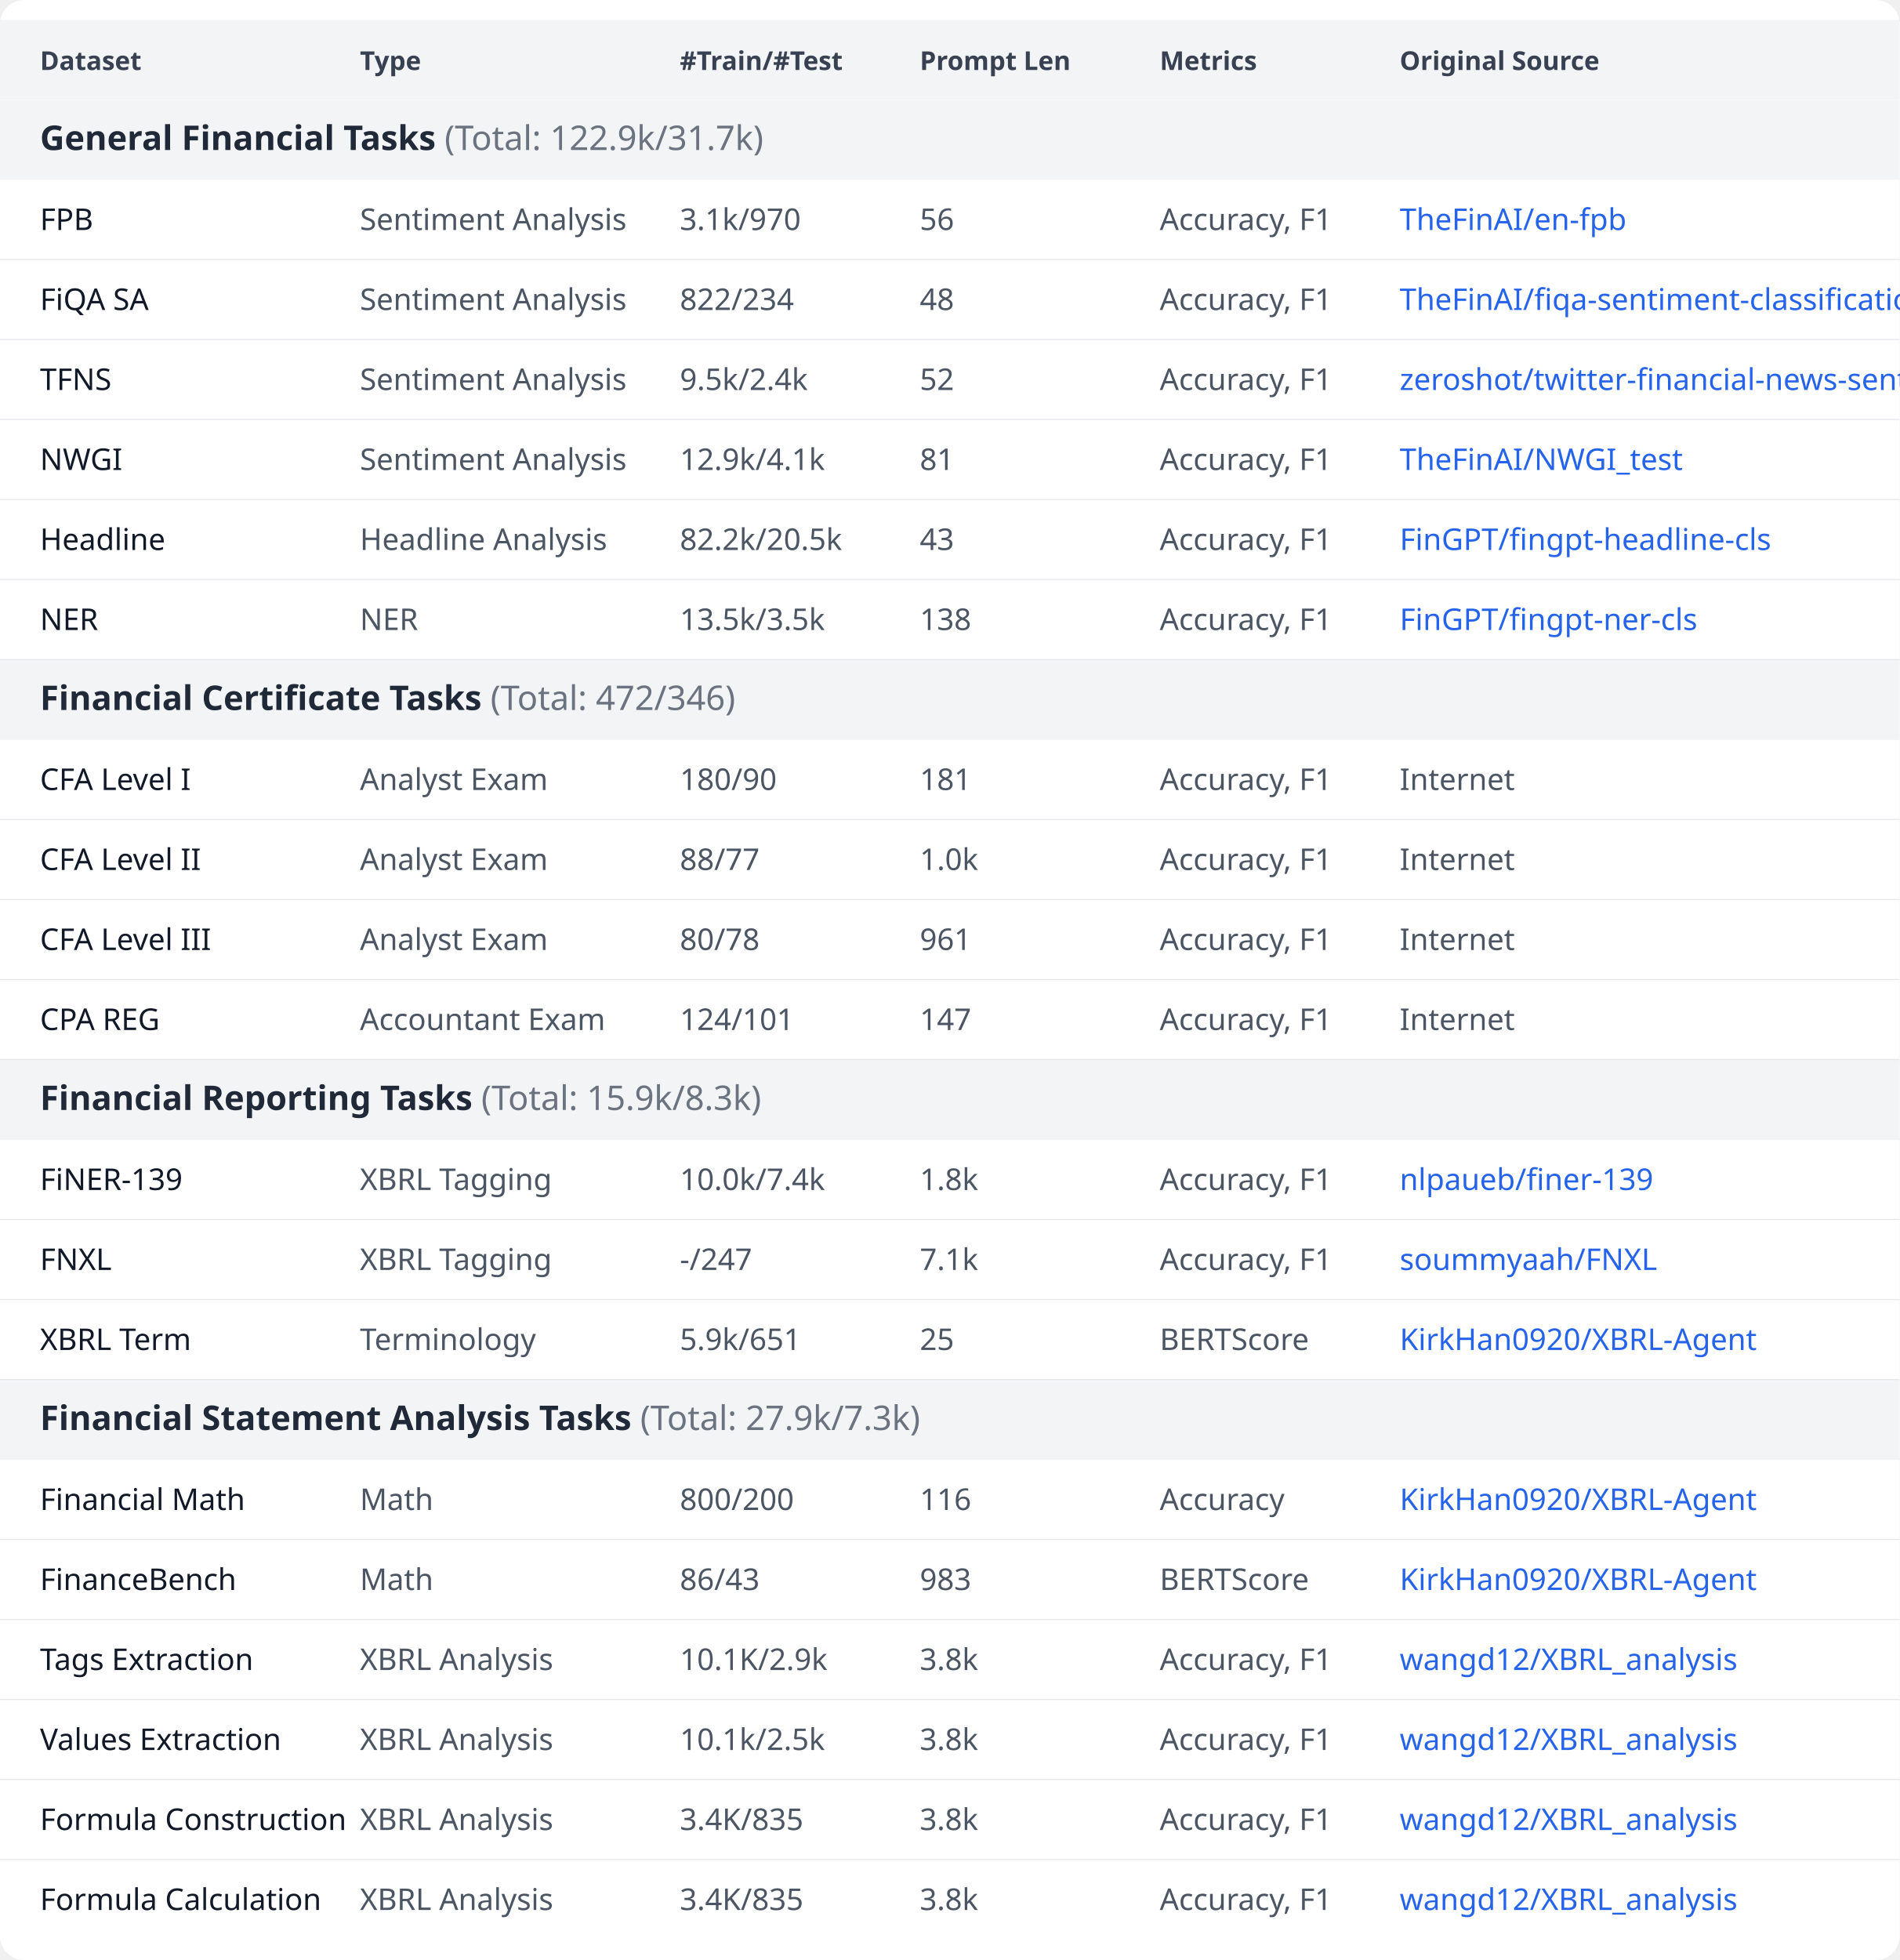
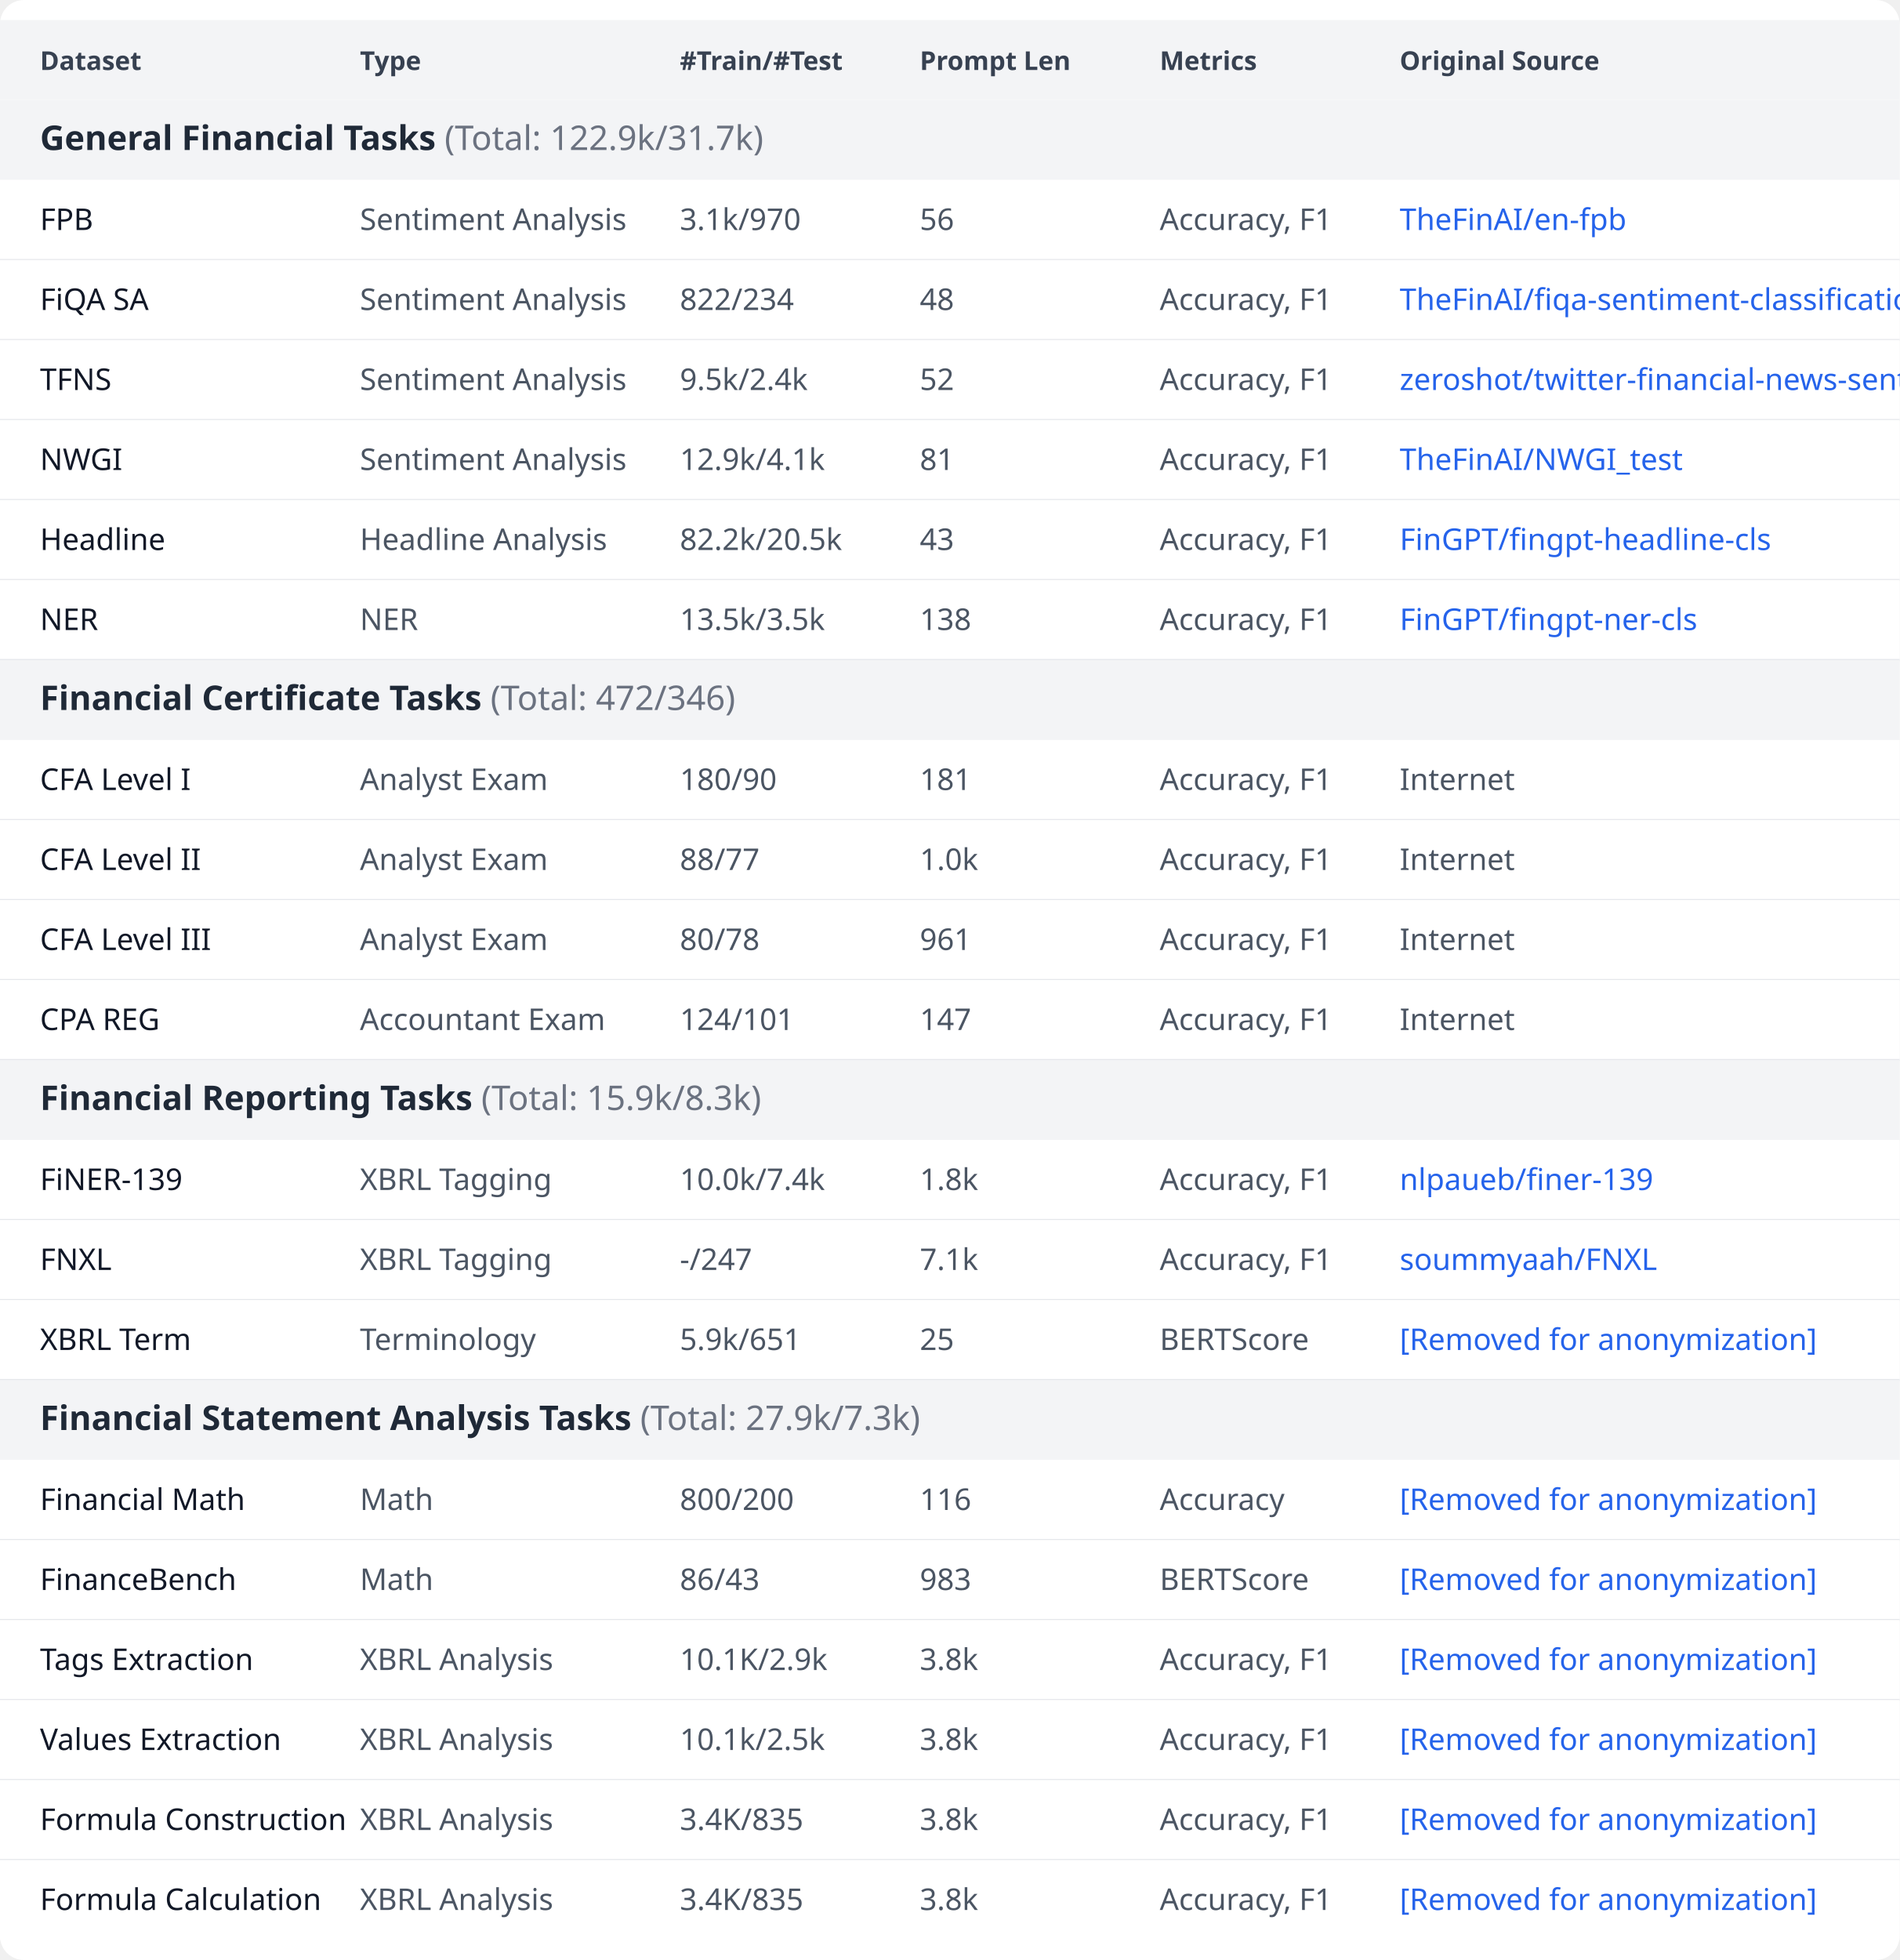
<svg xmlns="http://www.w3.org/2000/svg" xmlns:xlink="http://www.w3.org/1999/xlink" id="financial_datasets_table" width="100%" viewBox="0 0 950 980" fill="none">
  <defs>
    <style>
            /* General text styling */
            .table-text {
                font-family: system-ui, sans-serif;
                font-size: 15px;
                fill: #4b5563;
            }
            .table-text-strong {
                font-weight: 500;
                fill: #111827;
            }

            /* Header styling */
            .header-text {
                font-family: system-ui, sans-serif;
                font-size: 13px;
                font-weight: 600;
                text-transform: uppercase;
                fill: #374151;
            }
            .header-bg {
                fill: #f3f4f6;
            }

            /* Row styling and interaction */
            .row-bg {
                fill: #ffffff;
                transition: fill 0.2s ease-in-out;
            }
            .row:hover .row-bg {
                fill: #f9fafb;
            }
            .row-border {
                stroke: #e5e7eb;
                stroke-width: 1;
            }

            /* Category header styling */
            .category-header-bg {
                 fill: #f3f4f6;
            }
            .category-header-text {
                font-family: system-ui, sans-serif;
                font-size: 17px;
                font-weight: 600;
                fill: #1f2937;
            }
            .category-header-subtext {
                 font-family: system-ui, sans-serif;
                 font-size: 17px;
                 font-weight: 400;
                 fill: #6b7280;
            }

            /* Link styling */
            a .link-text {
                fill: #2563eb;
                text-decoration: none;
                transition: fill 0.2s ease-in-out;
            }
            a:hover .link-text {
                fill: #1d4ed8;
                text-decoration: underline;
            }

            /* Dark mode overrides */
            @media (prefers-color-scheme: dark) {
                .main-bg, .row-bg { fill: #1f2937; }
                .table-text { fill: #d1d5db; }
                .table-text-strong { fill: #f9fafb; }
                .header-bg, .category-header-bg { fill: #374151; }
                .header-text { fill: #d1d5db; }
                .row-border { stroke: #374151; }
                .row:hover .row-bg { fill: #374151; }
                .category-header-text { fill: #f9fafb; }
                .category-header-subtext { fill: #9ca3af; }
                a .link-text { fill: #60a5fa; }
                a:hover .link-text { fill: #93c5fd; }
            }

        </style>
  </defs>
  <rect width="950" height="980" class="main-bg" fill="#ffffff" rx="12" />
  <g id="table-header">
    <rect class="header-bg" y="10" width="950" height="40" rx="0" />
    <text x="20" y="35" class="header-text">Dataset</text>
    <text x="180" y="35" class="header-text">Type</text>
    <text x="340" y="35" class="header-text">#Train/#Test</text>
    <text x="460" y="35" class="header-text">Prompt Len</text>
    <text x="580" y="35" class="header-text">Metrics</text>
    <text x="700" y="35" class="header-text">Original Source</text>
  </g>
  <g id="table-body" transform="translate(0, 50)">
    <g class="category-header">
      <rect class="category-header-bg" width="950" height="40" y="0" />
      <text class="category-header-text" x="20" y="25">General Financial Tasks
                <tspan class="category-header-subtext">(Total: 122.9k/31.7k)</tspan>
      </text>
    </g>
    <g class="row" transform="translate(0, 40)">
      <rect class="row-bg" width="950" height="40" />
      <text class="table-text table-text-strong" x="20" y="25">FPB</text>
      <text class="table-text" x="180" y="25">Sentiment Analysis</text>
      <text class="table-text" x="340" y="25">3.1k/970</text>
      <text class="table-text" x="460" y="25">56</text>
      <text class="table-text" x="580" y="25">Accuracy, F1</text>
      <a xlink:href="https://huggingface.co/datasets/TheFinAI/en-fpb" target="_blank">
        <text class="table-text link-text" x="700" y="25">TheFinAI/en-fpb</text>
      </a>
      <line class="row-border" x1="0" y1="40" x2="950" y2="40" />
    </g>
    <g class="row" transform="translate(0, 80)">
      <rect class="row-bg" width="950" height="40" />
      <text class="table-text table-text-strong" x="20" y="25">FiQA SA</text>
      <text class="table-text" x="180" y="25">Sentiment Analysis</text>
      <text class="table-text" x="340" y="25">822/234</text>
      <text class="table-text" x="460" y="25">48</text>
      <text class="table-text" x="580" y="25">Accuracy, F1</text>
      <a xlink:href="https://huggingface.co/datasets/TheFinAI/fiqa-sentiment-classification" target="_blank">
        <text style="font-stretch: condensed" class="table-text link-text" x="700" y="25">TheFinAI/fiqa-sentiment-classification</text>
      </a>
      <line class="row-border" x1="0" y1="40" x2="950" y2="40" />
    </g>
    <g class="row" transform="translate(0, 120)">
      <rect class="row-bg" width="950" height="40" />
      <text class="table-text table-text-strong" x="20" y="25">TFNS</text>
      <text class="table-text" x="180" y="25">Sentiment Analysis</text>
      <text class="table-text" x="340" y="25">9.5k/2.4k</text>
      <text class="table-text" x="460" y="25">52</text>
      <text class="table-text" x="580" y="25">Accuracy, F1</text>
      <a xlink:href="https://huggingface.co/datasets/zeroshot/twitter-financial-news-sentiment" target="_blank">
        <text style="font-stretch: condensed;" class="table-text link-text" x="700" y="25">zeroshot/twitter-financial-news-sentiment</text>
      </a>
      <line class="row-border" x1="0" y1="40" x2="950" y2="40" />
    </g>
    <g class="row" transform="translate(0, 160)">
      <rect class="row-bg" width="950" height="40" />
      <text class="table-text table-text-strong" x="20" y="25">NWGI</text>
      <text class="table-text" x="180" y="25">Sentiment Analysis</text>
      <text class="table-text" x="340" y="25">12.9k/4.1k</text>
      <text class="table-text" x="460" y="25">81</text>
      <text class="table-text" x="580" y="25">Accuracy, F1</text>
      <a xlink:href="https://huggingface.co/datasets/TheFinAI/NWGI_test" target="_blank">
        <text class="table-text link-text" x="700" y="25">TheFinAI/NWGI_test</text>
      </a>
      <line class="row-border" x1="0" y1="40" x2="950" y2="40" />
    </g>
    <g class="row" transform="translate(0, 200)">
      <rect class="row-bg" width="950" height="40" />
      <text class="table-text table-text-strong" x="20" y="25">Headline</text>
      <text class="table-text" x="180" y="25">Headline Analysis</text>
      <text class="table-text" x="340" y="25">82.2k/20.5k</text>
      <text class="table-text" x="460" y="25">43</text>
      <text class="table-text" x="580" y="25">Accuracy, F1</text>
      <a xlink:href="https://huggingface.co/datasets/FinGPT/fingpt-headline-cls" target="_blank">
        <text class="table-text link-text" x="700" y="25">FinGPT/fingpt-headline-cls</text>
      </a>
      <line class="row-border" x1="0" y1="40" x2="950" y2="40" />
    </g>
    <g class="row" transform="translate(0, 240)">
      <rect class="row-bg" width="950" height="40" />
      <text class="table-text table-text-strong" x="20" y="25">NER</text>
      <text class="table-text" x="180" y="25">NER</text>
      <text class="table-text" x="340" y="25">13.5k/3.5k</text>
      <text class="table-text" x="460" y="25">138</text>
      <text class="table-text" x="580" y="25">Accuracy, F1</text>
      <a xlink:href="https://huggingface.co/datasets/FinGPT/fingpt-ner-cls" target="_blank">
        <text class="table-text link-text" x="700" y="25">FinGPT/fingpt-ner-cls</text>
      </a>
      <line class="row-border" x1="0" y1="40" x2="950" y2="40" />
    </g>
    <g class="category-header" transform="translate(0, 280)">
      <rect class="category-header-bg" width="950" height="40" />
      <text class="category-header-text" x="20" y="25">Financial Certificate Tasks
                <tspan class="category-header-subtext">(Total: 472/346)</tspan>
      </text>
    </g>
    <g class="row" transform="translate(0, 320)">
      <rect class="row-bg" width="950" height="40" />
      <text class="table-text table-text-strong" x="20" y="25">CFA Level I</text>
      <text class="table-text" x="180" y="25">Analyst Exam</text>
      <text class="table-text" x="340" y="25">180/90</text>
      <text class="table-text" x="460" y="25">181</text>
      <text class="table-text" x="580" y="25">Accuracy, F1</text>
      <text class="table-text" x="700" y="25">Internet</text>
      <line class="row-border" x1="0" y1="40" x2="950" y2="40" />
    </g>
    <g class="row" transform="translate(0, 360)">
      <rect class="row-bg" width="950" height="40" />
      <text class="table-text table-text-strong" x="20" y="25">CFA Level II</text>
      <text class="table-text" x="180" y="25">Analyst Exam</text>
      <text class="table-text" x="340" y="25">88/77</text>
      <text class="table-text" x="460" y="25">1.0k</text>
      <text class="table-text" x="580" y="25">Accuracy, F1</text>
      <text class="table-text" x="700" y="25">Internet</text>
      <line class="row-border" x1="0" y1="40" x2="950" y2="40" />
    </g>
    <g class="row" transform="translate(0, 400)">
      <rect class="row-bg" width="950" height="40" />
      <text class="table-text table-text-strong" x="20" y="25">CFA Level III</text>
      <text class="table-text" x="180" y="25">Analyst Exam</text>
      <text class="table-text" x="340" y="25">80/78</text>
      <text class="table-text" x="460" y="25">961</text>
      <text class="table-text" x="580" y="25">Accuracy, F1</text>
      <text class="table-text" x="700" y="25">Internet</text>
      <line class="row-border" x1="0" y1="40" x2="950" y2="40" />
    </g>
    <g class="row" transform="translate(0, 440)">
      <rect class="row-bg" width="950" height="40" />
      <text class="table-text table-text-strong" x="20" y="25">CPA REG</text>
      <text class="table-text" x="180" y="25">Accountant Exam</text>
      <text class="table-text" x="340" y="25">124/101</text>
      <text class="table-text" x="460" y="25">147</text>
      <text class="table-text" x="580" y="25">Accuracy, F1</text>
      <text class="table-text" x="700" y="25">Internet</text>
      <line class="row-border" x1="0" y1="40" x2="950" y2="40" />
    </g>
    <g class="category-header" transform="translate(0, 480)">
      <rect class="category-header-bg" width="950" height="40" />
      <text class="category-header-text" x="20" y="25">Financial Reporting Tasks
                <tspan class="category-header-subtext">(Total: 15.9k/8.3k)</tspan>
      </text>
    </g>
    <g class="row" transform="translate(0, 520)">
      <rect class="row-bg" width="950" height="40" />
      <text class="table-text table-text-strong" x="20" y="25">FiNER-139</text>
      <text class="table-text" x="180" y="25">XBRL Tagging</text>
      <text class="table-text" x="340" y="25">10.0k/7.4k</text>
      <text class="table-text" x="460" y="25">1.8k</text>
      <text class="table-text" x="580" y="25">Accuracy, F1</text>
      <a xlink:href="https://huggingface.co/datasets/nlpaueb/finer-139" target="_blank">
        <text class="table-text link-text" x="700" y="25">nlpaueb/finer-139</text>
      </a>
      <line class="row-border" x1="0" y1="40" x2="950" y2="40" />
    </g>
    <g class="row" transform="translate(0, 560)">
      <rect class="row-bg" width="950" height="40" />
      <text class="table-text table-text-strong" x="20" y="25">FNXL</text>
      <text class="table-text" x="180" y="25">XBRL Tagging</text>
      <text class="table-text" x="340" y="25">-/247</text>
      <text class="table-text" x="460" y="25">7.1k</text>
      <text class="table-text" x="580" y="25">Accuracy, F1</text>
      <a xlink:href="https://github.com/soummyaah/FNXL" target="_blank">
        <text class="table-text link-text" x="700" y="25">soummyaah/FNXL</text>
      </a>
      <line class="row-border" x1="0" y1="40" x2="950" y2="40" />
    </g>
    <g class="row" transform="translate(0, 600)">
      <rect class="row-bg" width="950" height="40" />
      <text class="table-text table-text-strong" x="20" y="25">XBRL Term</text>
      <text class="table-text" x="180" y="25">Terminology</text>
      <text class="table-text" x="340" y="25">5.9k/651</text>
      <text class="table-text" x="460" y="25">25</text>
      <text class="table-text" x="580" y="25">BERTScore</text>
-       <a xlink:href="https://github.com/KirkHan0920/XBRL-Agent/blob/main/Datasets/XBRL%20Terminology.xlsx" target="_blank">
-         <text class="table-text link-text" x="700" y="25">KirkHan0920/XBRL-Agent</text>
+       <a xlink:href="#" target="_blank">
+         <text class="table-text link-text" x="700" y="25">[Removed for anonymization]</text>
      </a>
      <line class="row-border" x1="0" y1="40" x2="950" y2="40" />
    </g>
    <g class="category-header" transform="translate(0, 640)">
      <rect class="category-header-bg" width="950" height="40" />
      <text class="category-header-text" x="20" y="25">Financial Statement Analysis Tasks
                <tspan class="category-header-subtext">(Total: 27.9k/7.3k)</tspan>
      </text>
    </g>
    <g class="row" transform="translate(0, 680)">
      <rect class="row-bg" width="950" height="40" />
      <text class="table-text table-text-strong" x="20" y="25">Financial Math</text>
      <text class="table-text" x="180" y="25">Math</text>
      <text class="table-text" x="340" y="25">800/200</text>
      <text class="table-text" x="460" y="25">116</text>
      <text class="table-text" x="580" y="25">Accuracy</text>
-       <a xlink:href="https://github.com/KirkHan0920/XBRL-Agent/blob/main/Datasets/formulas_with_explanations_with_questions_with_gt.xlsx" target="_blank">
-         <text class="table-text link-text" x="700" y="25">KirkHan0920/XBRL-Agent</text>
+       <a xlink:href="#" target="_blank">
+         <text class="table-text link-text" x="700" y="25">[Removed for anonymization]</text>
      </a>
      <line class="row-border" x1="0" y1="40" x2="950" y2="40" />
    </g>
    <g class="row" transform="translate(0, 720)">
      <rect class="row-bg" width="950" height="40" />
      <text class="table-text table-text-strong" x="20" y="25">FinanceBench</text>
      <text class="table-text" x="180" y="25">Math</text>
      <text class="table-text" x="340" y="25">86/43</text>
      <text class="table-text" x="460" y="25">983</text>
      <text class="table-text" x="580" y="25">BERTScore</text>
-       <a xlink:href="https://github.com/KirkHan0920/XBRL-Agent/blob/main/Datasets/financebench.xlsx" target="_blank">
-         <text class="table-text link-text" x="700" y="25">KirkHan0920/XBRL-Agent</text>
+       <a xlink:href="#" target="_blank">
+         <text class="table-text link-text" x="700" y="25">[Removed for anonymization]</text>
      </a>
      <line class="row-border" x1="0" y1="40" x2="950" y2="40" />
    </g>
    <g class="row" transform="translate(0, 760)">
      <rect class="row-bg" width="950" height="40" />
      <text class="table-text table-text-strong" x="20" y="25">Tags Extraction</text>
      <text class="table-text" x="180" y="25">XBRL Analysis</text>
      <text class="table-text" x="340" y="25">10.1K/2.9k</text>
      <text class="table-text" x="460" y="25">3.8k</text>
      <text class="table-text" x="580" y="25">Accuracy, F1</text>
-       <a xlink:href="https://huggingface.co/datasets/wangd12/XBRL_analysis" target="_blank">
-         <text class="table-text link-text" x="700" y="25">wangd12/XBRL_analysis</text>
+       <a xlink:href="https://huggingface.co/datasets/[Removed for anonymization]" target="_blank">
+         <text class="table-text link-text" x="700" y="25">[Removed for anonymization]</text>
      </a>
      <line class="row-border" x1="0" y1="40" x2="950" y2="40" />
    </g>
    <g class="row" transform="translate(0, 800)">
      <rect class="row-bg" width="950" height="40" />
      <text class="table-text table-text-strong" x="20" y="25">Values Extraction</text>
      <text class="table-text" x="180" y="25">XBRL Analysis</text>
      <text class="table-text" x="340" y="25">10.1k/2.5k</text>
      <text class="table-text" x="460" y="25">3.8k</text>
      <text class="table-text" x="580" y="25">Accuracy, F1</text>
-       <a xlink:href="https://huggingface.co/datasets/wangd12/XBRL_analysis" target="_blank">
-         <text class="table-text link-text" x="700" y="25">wangd12/XBRL_analysis</text>
+       <a xlink:href="https://huggingface.co/datasets/[Removed for anonymization]" target="_blank">
+         <text class="table-text link-text" x="700" y="25">[Removed for anonymization]</text>
      </a>
      <line class="row-border" x1="0" y1="40" x2="950" y2="40" />
    </g>
    <g class="row" transform="translate(0, 840)">
      <rect class="row-bg" width="950" height="40" />
      <text class="table-text table-text-strong" x="20" y="25">Formula Construction</text>
      <text class="table-text" x="180" y="25">XBRL Analysis</text>
      <text class="table-text" x="340" y="25">3.4K/835</text>
      <text class="table-text" x="460" y="25">3.8k</text>
      <text class="table-text" x="580" y="25">Accuracy, F1</text>
-       <a xlink:href="https://huggingface.co/datasets/wangd12/XBRL_analysis" target="_blank">
-         <text class="table-text link-text" x="700" y="25">wangd12/XBRL_analysis</text>
+       <a xlink:href="https://huggingface.co/datasets/[Removed for anonymization]" target="_blank">
+         <text class="table-text link-text" x="700" y="25">[Removed for anonymization]</text>
      </a>
      <line class="row-border" x1="0" y1="40" x2="950" y2="40" />
    </g>
    <g class="row" transform="translate(0, 880)">
      <rect class="row-bg" width="950" height="40" />
      <text class="table-text table-text-strong" x="20" y="25">Formula Calculation</text>
      <text class="table-text" x="180" y="25">XBRL Analysis</text>
      <text class="table-text" x="340" y="25">3.4K/835</text>
      <text class="table-text" x="460" y="25">3.8k</text>
      <text class="table-text" x="580" y="25">Accuracy, F1</text>
-       <a xlink:href="https://huggingface.co/datasets/wangd12/XBRL_analysis" target="_blank">
-         <text class="table-text link-text" x="700" y="25">wangd12/XBRL_analysis</text>
+       <a xlink:href="https://huggingface.co/datasets/[Removed for anonymization]" target="_blank">
+         <text class="table-text link-text" x="700" y="25">[Removed for anonymization]</text>
      </a>
    </g>
  </g>
</svg>
